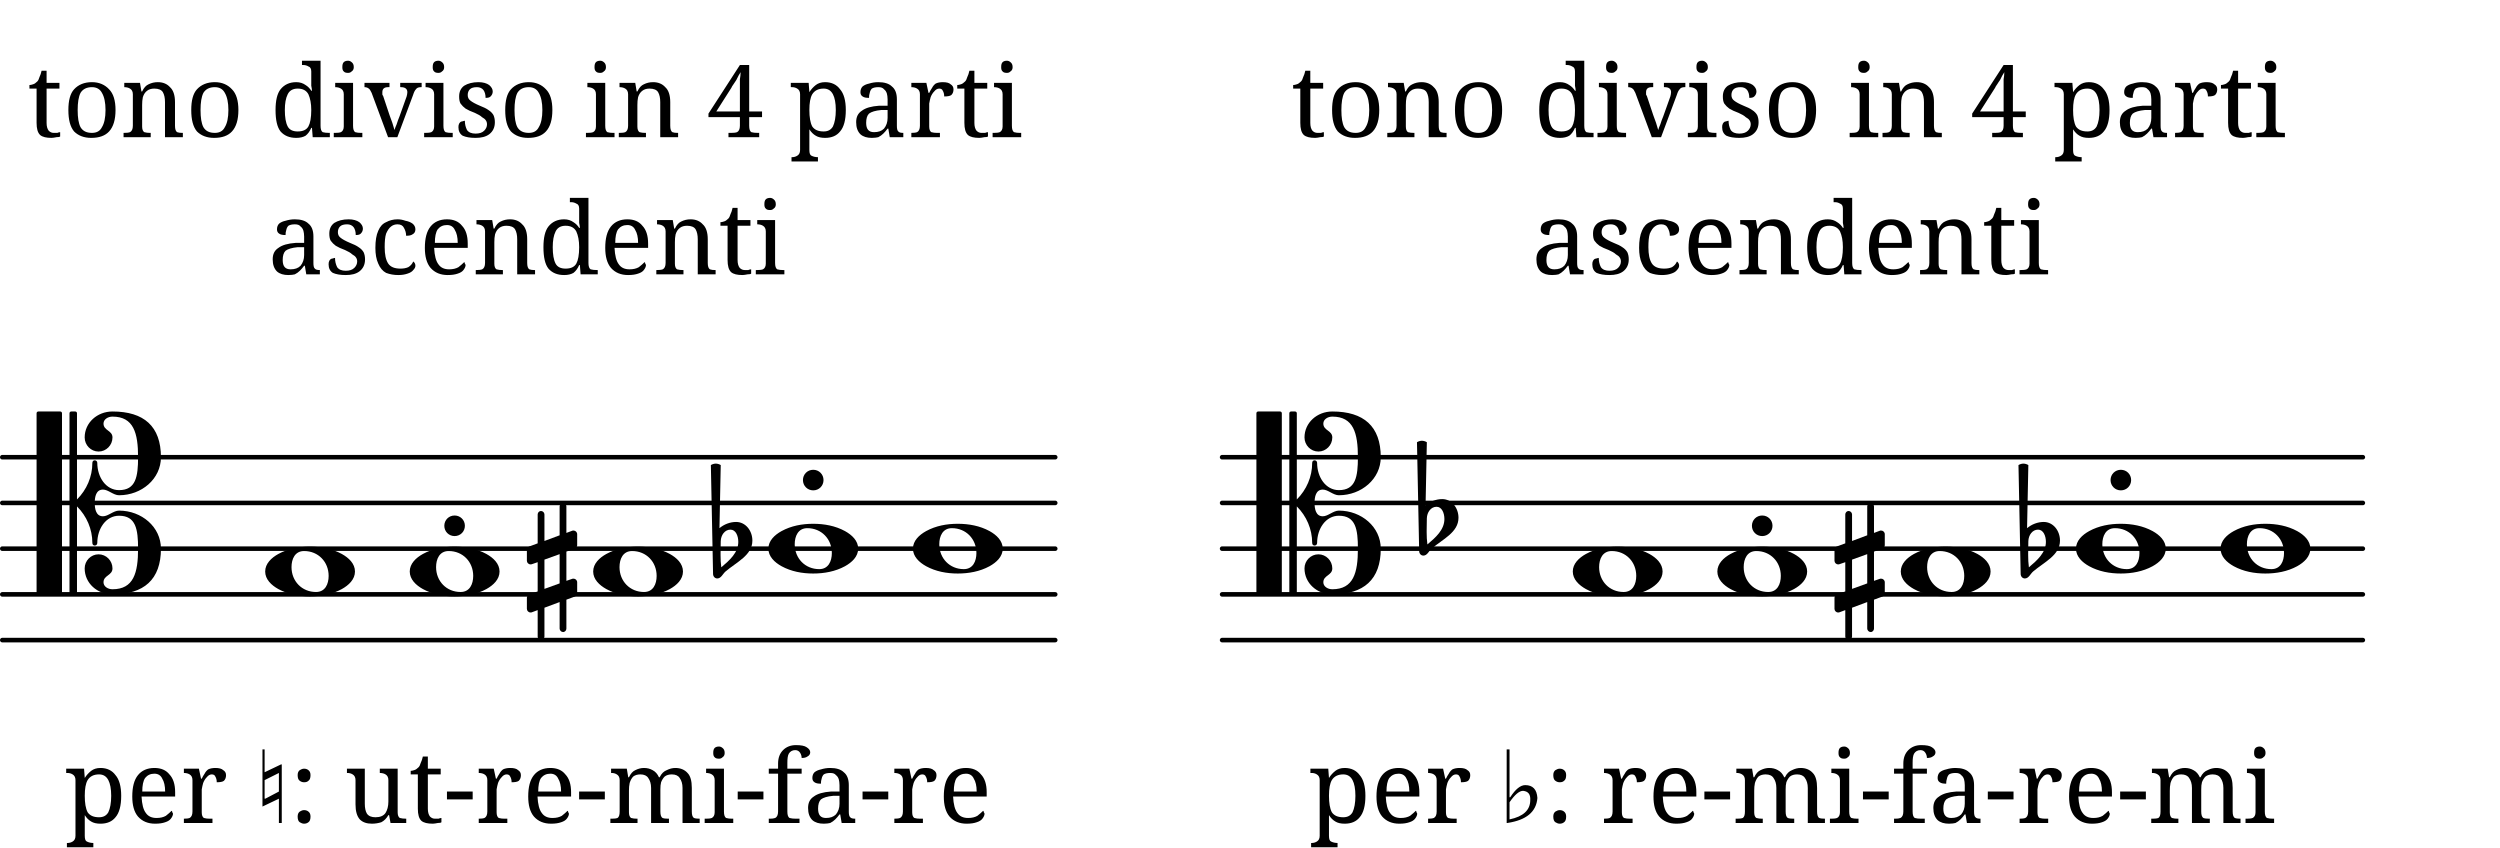
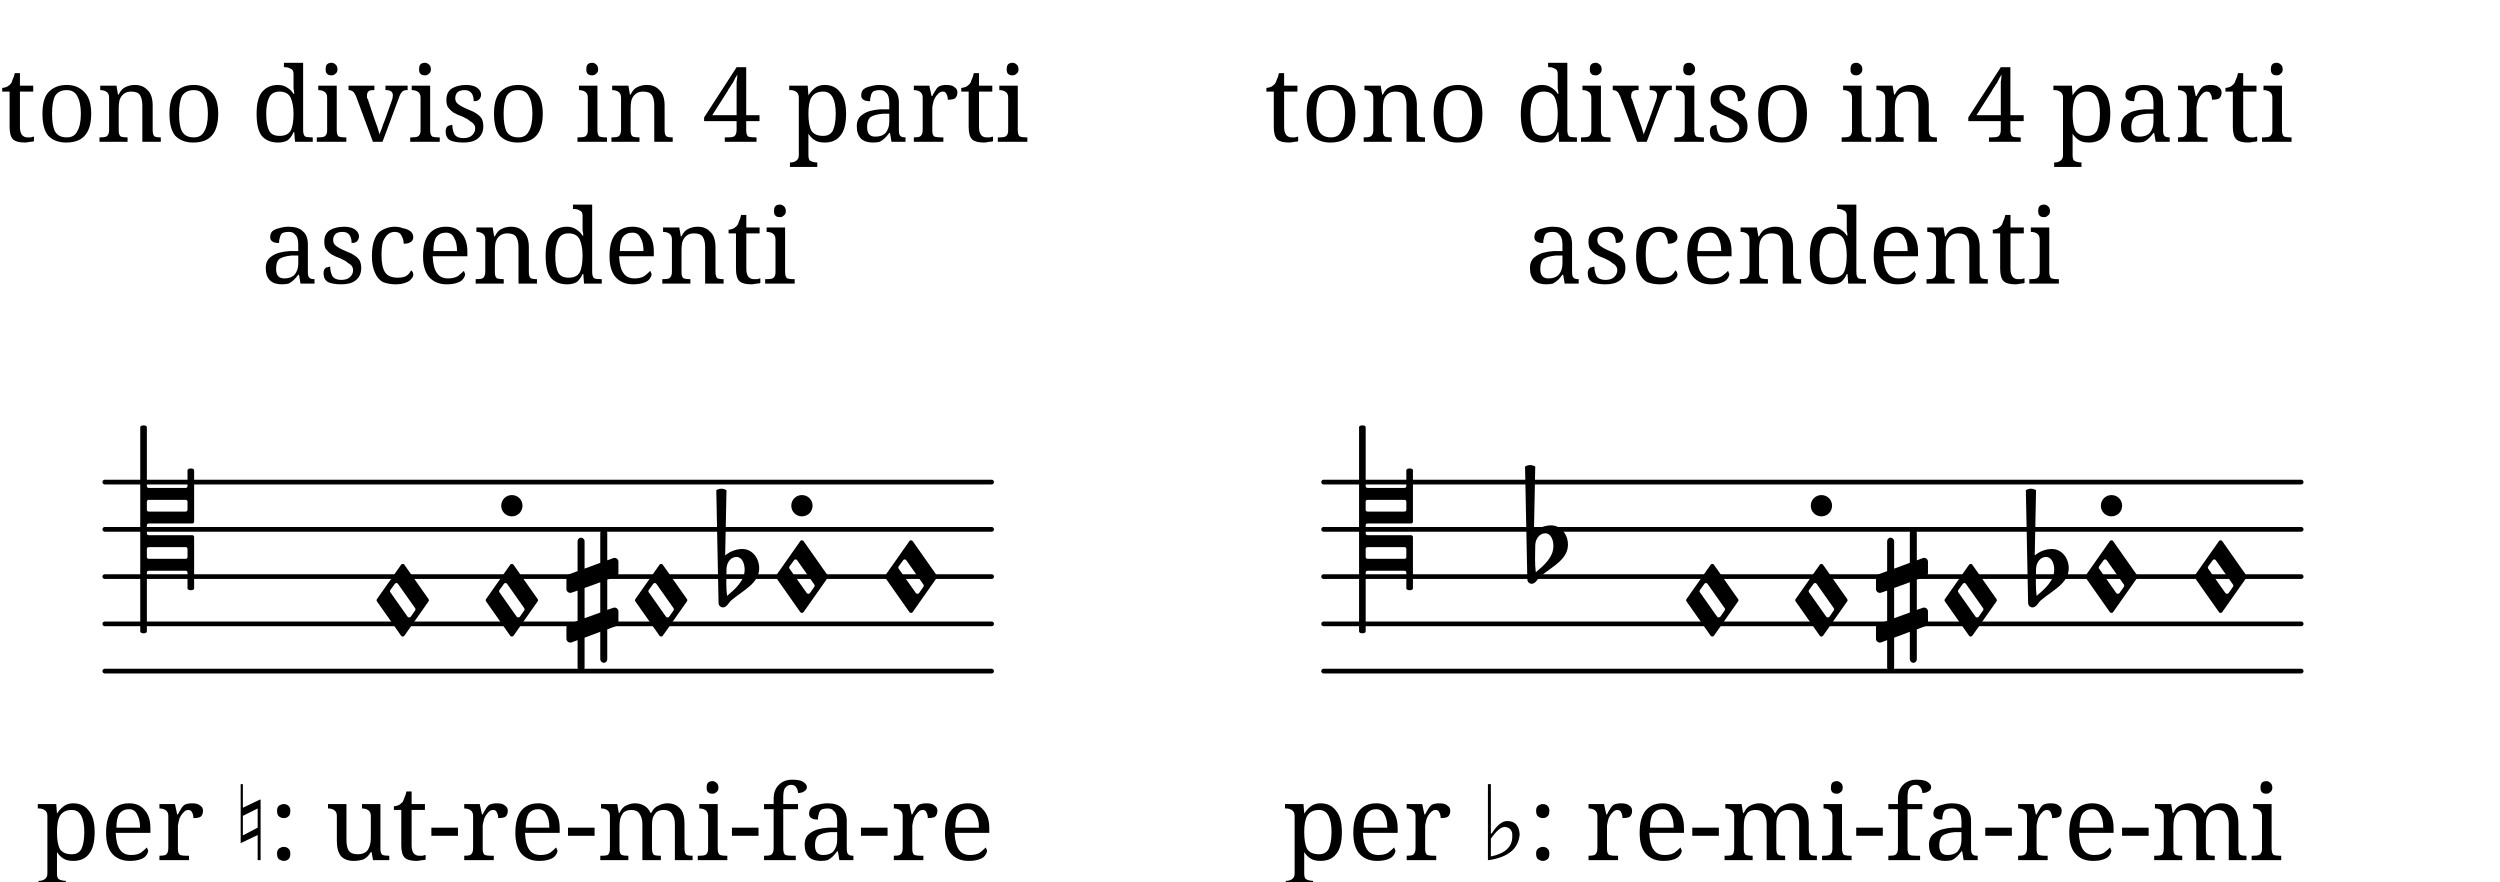
- <svg xmlns="http://www.w3.org/2000/svg" xmlns:xlink="http://www.w3.org/1999/xlink" version="1.2" width="96.09mm" height="32.56mm" viewBox="0 -0 54.68 18.528">
+ <svg xmlns="http://www.w3.org/2000/svg" xmlns:xlink="http://www.w3.org/1999/xlink" version="1.2" width="92.96mm" height="32.79mm" viewBox="0 -0 52.898 18.658">
  <style type="text/css">

tspan { white-space: pre; }

</style>
-   <g transform="translate(0.5971, 3)">
+   <g transform="translate(0, 3)">
    <text font-family="serif" font-size="2.2" text-anchor="start" fill="currentColor">
      <tspan>tono diviso in 4 parti</tspan>
    </text>
  </g>
-   <g transform="translate(5.8551, 6)">
+   <g transform="translate(5.5141, 6)">
    <text font-family="serif" font-size="2.2" text-anchor="start" fill="currentColor">
      <tspan>ascendenti</tspan>
    </text>
  </g>
-   <g transform="translate(0, 14)">
-     <line stroke-linejoin="round" stroke-linecap="round" stroke-width="0.1" stroke="currentColor" x1="0.05" y1="0" x2="23.08" y2="0" />
+   <g transform="translate(2.1676, 14.2)">
+     <line stroke-linejoin="round" stroke-linecap="round" stroke-width="0.1" stroke="currentColor" x1="0.05" y1="0" x2="18.814" y2="0" />
  </g>
-   <g transform="translate(0, 13)">
-     <line stroke-linejoin="round" stroke-linecap="round" stroke-width="0.1" stroke="currentColor" x1="0.05" y1="0" x2="23.08" y2="0" />
+   <g transform="translate(2.1676, 13.2)">
+     <line stroke-linejoin="round" stroke-linecap="round" stroke-width="0.1" stroke="currentColor" x1="0.05" y1="0" x2="18.814" y2="0" />
  </g>
-   <g transform="translate(0, 12)">
-     <line stroke-linejoin="round" stroke-linecap="round" stroke-width="0.1" stroke="currentColor" x1="0.05" y1="0" x2="23.08" y2="0" />
+   <g transform="translate(2.1676, 12.2)">
+     <line stroke-linejoin="round" stroke-linecap="round" stroke-width="0.1" stroke="currentColor" x1="0.05" y1="0" x2="18.814" y2="0" />
  </g>
-   <g transform="translate(0, 11)">
-     <line stroke-linejoin="round" stroke-linecap="round" stroke-width="0.1" stroke="currentColor" x1="0.05" y1="0" x2="23.08" y2="0" />
+   <g transform="translate(2.1676, 11.2)">
+     <line stroke-linejoin="round" stroke-linecap="round" stroke-width="0.1" stroke="currentColor" x1="0.05" y1="0" x2="18.814" y2="0" />
  </g>
-   <g transform="translate(0, 10)">
-     <line stroke-linejoin="round" stroke-linecap="round" stroke-width="0.1" stroke="currentColor" x1="0.05" y1="0" x2="23.08" y2="0" />
+   <g transform="translate(2.1676, 10.2)">
+     <line stroke-linejoin="round" stroke-linecap="round" stroke-width="0.1" stroke="currentColor" x1="0.05" y1="0" x2="18.814" y2="0" />
  </g>
-   <a style="color:inherit;" xlink:href="textedit:///home/johannes/common-lisp/setzkasten/lilypond-export/b1-c11-m2-c-orig.ly:45:58:59">
-     <g transform="translate(12.974, 12.5)">
-       <path transform="scale(0.004, -0.004)" d="M213 112c-50 0 -69 -43 -69 -88c0 -77 57 -136 134 -136c50 0 69 43 69 88c0 77 -57 136 -134 136zM491 0c0 -43 -34 -75 -72 -96c-53 -29 -114 -40 -174 -40s-120 11 -173 40c-38 21 -72 53 -72 96s34 75 72 96c53 29 113 40 173 40s121 -11 174 -40 c38 -21 72 -53 72 -96z" fill="currentColor" />
+   <a style="color:inherit;" xlink:href="textedit:///home/johannes/common-lisp/setzkasten/lilypond-export/b1-c11-m2-c-orig.ly:47:60:61">
+     <g transform="translate(13.4352, 12.7)">
+       <path transform="scale(0.004, -0.004)" d="M73 54c-1 -2 -2 -4 -2 -6s1 -4 2 -6l91 -129c2 -3 5 -4 8 -4s7 1 9 4l23 33c1 2 2 4 2 6s-1 4 -2 6l-91 129c-2 3 -5 4 -8 4s-6 -1 -8 -4zM2 -6c-1 2 -2 4 -2 6s1 4 2 6l128 182c2 3 6 4 9 4s6 -1 8 -4l128 -182c1 -2 2 -4 2 -6s-1 -4 -2 -6l-128 -182c-2 -3 -5 -4 -8 -4 s-7 1 -9 4z" fill="currentColor" />
    </g>
  </a>
-   <g transform="translate(11.524, 12.5)">
+   <g transform="translate(11.9852, 12.7)">
    <path transform="scale(0.004, -0.004)" d="M216 -312c0 -10 -8 -19 -18 -19s-19 9 -19 19v145l-83 -31v-158c0 -10 -9 -19 -19 -19s-18 9 -18 19v145l-32 -12c-2 -1 -5 -1 -7 -1c-11 0 -20 9 -20 20v60c0 8 5 16 13 19l46 16v160l-32 -11c-2 -1 -5 -1 -7 -1c-11 0 -20 9 -20 20v60c0 8 5 15 13 18l46 17v158 c0 10 8 19 18 19s19 -9 19 -19v-145l83 31v158c0 10 9 19 19 19s18 -9 18 -19v-145l32 12c2 1 5 1 7 1c11 0 20 -9 20 -20v-60c0 -8 -5 -16 -13 -19l-46 -16v-160l32 11c2 1 5 1 7 1c11 0 20 -9 20 -20v-60c0 -8 -5 -15 -13 -18l-46 -17v-158zM96 65v-160l83 30v160z" fill="currentColor" />
  </g>
-   <a style="color:inherit;" xlink:href="textedit:///home/johannes/common-lisp/setzkasten/lilypond-export/b1-c11-m2-c-orig.ly:45:69:70">
-     <g transform="translate(16.806, 12)">
-       <path transform="scale(0.004, -0.004)" d="M213 112c-50 0 -69 -43 -69 -88c0 -77 57 -136 134 -136c50 0 69 43 69 88c0 77 -57 136 -134 136zM491 0c0 -43 -34 -75 -72 -96c-53 -29 -114 -40 -174 -40s-120 11 -173 40c-38 21 -72 53 -72 96s34 75 72 96c53 29 113 40 173 40s121 -11 174 -40 c38 -21 72 -53 72 -96z" fill="currentColor" />
+   <a style="color:inherit;" xlink:href="textedit:///home/johannes/common-lisp/setzkasten/lilypond-export/b1-c11-m2-c-orig.ly:47:72:73">
+     <g transform="translate(16.414, 12.2)">
+       <path transform="scale(0.004, -0.004)" d="M73 54c-1 -2 -2 -4 -2 -6s1 -4 2 -6l91 -129c2 -3 5 -4 8 -4s7 1 9 4l23 33c1 2 2 4 2 6s-1 4 -2 6l-91 129c-2 3 -5 4 -8 4s-6 -1 -8 -4zM2 -6c-1 2 -2 4 -2 6s1 4 2 6l128 182c2 3 6 4 9 4s6 -1 8 -4l128 -182c1 -2 2 -4 2 -6s-1 -4 -2 -6l-128 -182c-2 -3 -5 -4 -8 -4 s-7 1 -9 4z" fill="currentColor" />
    </g>
  </a>
-   <a style="color:inherit;" xlink:href="textedit:///home/johannes/common-lisp/setzkasten/lilypond-export/b1-c11-m2-c-orig.ly:45:72:73">
-     <g transform="translate(17.787, 10.5)">
+   <a style="color:inherit;" xlink:href="textedit:///home/johannes/common-lisp/setzkasten/lilypond-export/b1-c11-m2-c-orig.ly:47:75:76">
+     <g transform="translate(16.9684, 10.7)">
      <path transform="scale(0.0045, -0.0045)" d="M-50 0c0 28 22 50 50 50s50 -22 50 -50s-22 -50 -50 -50s-50 22 -50 50z" fill="currentColor" />
    </g>
  </a>
-   <g transform="translate(15.656, 12)">
+   <g transform="translate(15.264, 12.2)">
    <path transform="scale(0.004, -0.004)" d="M27 41l-1 -66v-11c0 -22 1 -44 4 -66c45 38 93 80 93 139c0 33 -14 67 -43 67c-31 0 -52 -30 -53 -63zM-15 -138l-12 595c8 5 18 8 27 8s19 -3 27 -8l-7 -345c25 21 58 34 91 34c52 0 89 -48 89 -102c0 -80 -86 -117 -147 -169c-15 -13 -24 -38 -45 -38 c-13 0 -23 11 -23 25z" fill="currentColor" />
  </g>
-   <a style="color:inherit;" xlink:href="textedit:///home/johannes/common-lisp/setzkasten/lilypond-export/b1-c11-m2-c-orig.ly:45:76:77">
-     <g transform="translate(19.968, 12)">
-       <path transform="scale(0.004, -0.004)" d="M213 112c-50 0 -69 -43 -69 -88c0 -77 57 -136 134 -136c50 0 69 43 69 88c0 77 -57 136 -134 136zM491 0c0 -43 -34 -75 -72 -96c-53 -29 -114 -40 -174 -40s-120 11 -173 40c-38 21 -72 53 -72 96s34 75 72 96c53 29 113 40 173 40s121 -11 174 -40 c38 -21 72 -53 72 -96z" fill="currentColor" />
+   <a style="color:inherit;" xlink:href="textedit:///home/johannes/common-lisp/setzkasten/lilypond-export/b1-c11-m2-c-orig.ly:47:80:81">
+     <g transform="translate(18.7228, 12.2)">
+       <path transform="scale(0.004, -0.004)" d="M73 54c-1 -2 -2 -4 -2 -6s1 -4 2 -6l91 -129c2 -3 5 -4 8 -4s7 1 9 4l23 33c1 2 2 4 2 6s-1 4 -2 6l-91 129c-2 3 -5 4 -8 4s-6 -1 -8 -4zM2 -6c-1 2 -2 4 -2 6s1 4 2 6l128 182c2 3 6 4 9 4s6 -1 8 -4l128 -182c1 -2 2 -4 2 -6s-1 -4 -2 -6l-128 -182c-2 -3 -5 -4 -8 -4 s-7 1 -9 4z" fill="currentColor" />
    </g>
  </a>
-   <a style="color:inherit;" xlink:href="textedit:///home/johannes/common-lisp/setzkasten/lilypond-export/b1-c11-m2-c-orig.ly:45:52:53">
-     <g transform="translate(8.962, 12.5)">
-       <path transform="scale(0.004, -0.004)" d="M213 112c-50 0 -69 -43 -69 -88c0 -77 57 -136 134 -136c50 0 69 43 69 88c0 77 -57 136 -134 136zM491 0c0 -43 -34 -75 -72 -96c-53 -29 -114 -40 -174 -40s-120 11 -173 40c-38 21 -72 53 -72 96s34 75 72 96c53 29 113 40 173 40s121 -11 174 -40 c38 -21 72 -53 72 -96z" fill="currentColor" />
+   <a style="color:inherit;" xlink:href="textedit:///home/johannes/common-lisp/setzkasten/lilypond-export/b1-c11-m2-c-orig.ly:47:53:54">
+     <g transform="translate(10.2764, 12.7)">
+       <path transform="scale(0.004, -0.004)" d="M73 54c-1 -2 -2 -4 -2 -6s1 -4 2 -6l91 -129c2 -3 5 -4 8 -4s7 1 9 4l23 33c1 2 2 4 2 6s-1 4 -2 6l-91 129c-2 3 -5 4 -8 4s-6 -1 -8 -4zM2 -6c-1 2 -2 4 -2 6s1 4 2 6l128 182c2 3 6 4 9 4s6 -1 8 -4l128 -182c1 -2 2 -4 2 -6s-1 -4 -2 -6l-128 -182c-2 -3 -5 -4 -8 -4 s-7 1 -9 4z" fill="currentColor" />
    </g>
  </a>
-   <a style="color:inherit;" xlink:href="textedit:///home/johannes/common-lisp/setzkasten/lilypond-export/b1-c11-m2-c-orig.ly:45:43:44">
-     <g transform="translate(5.8, 12.5)">
-       <path transform="scale(0.004, -0.004)" d="M213 112c-50 0 -69 -43 -69 -88c0 -77 57 -136 134 -136c50 0 69 43 69 88c0 77 -57 136 -134 136zM491 0c0 -43 -34 -75 -72 -96c-53 -29 -114 -40 -174 -40s-120 11 -173 40c-38 21 -72 53 -72 96s34 75 72 96c53 29 113 40 173 40s121 -11 174 -40 c38 -21 72 -53 72 -96z" fill="currentColor" />
+   <a style="color:inherit;" xlink:href="textedit:///home/johannes/common-lisp/setzkasten/lilypond-export/b1-c11-m2-c-orig.ly:47:43:44">
+     <g transform="translate(7.9676, 12.7)">
+       <path transform="scale(0.004, -0.004)" d="M73 54c-1 -2 -2 -4 -2 -6s1 -4 2 -6l91 -129c2 -3 5 -4 8 -4s7 1 9 4l23 33c1 2 2 4 2 6s-1 4 -2 6l-91 129c-2 3 -5 4 -8 4s-6 -1 -8 -4zM2 -6c-1 2 -2 4 -2 6s1 4 2 6l128 182c2 3 6 4 9 4s6 -1 8 -4l128 -182c1 -2 2 -4 2 -6s-1 -4 -2 -6l-128 -182c-2 -3 -5 -4 -8 -4 s-7 1 -9 4z" fill="currentColor" />
    </g>
  </a>
-   <g transform="translate(0.8, 11)">
-     <path transform="scale(0.004, -0.004)" d="M318 0c0 -33 7 -73 45 -73c29 0 57 31 88 31c123 0 229 -89 229 -208c0 -169 -93 -250 -265 -250c-83 0 -152 61 -152 142c0 42 34 77 76 77s76 -35 76 -77c0 -39 -49 -37 -49 -76c0 -23 24 -38 49 -38c116 0 140 90 140 222c0 106 -12 180 -104 180 c-72 0 -119 -71 -119 -149c0 -9 -7 -14 -14 -14s-13 5 -13 14c0 76 -31 147 -84 200v-471c0 -6 -4 -10 -10 -10h-21c-6 0 -10 4 -10 10v980c0 6 4 10 10 10h21c6 0 10 -4 10 -10v-471c53 53 84 124 84 200c0 9 6 14 13 14s14 -5 14 -14c0 -78 47 -149 119 -149 c92 0 104 74 104 180c0 132 -24 222 -140 222c-25 0 -49 -15 -49 -38c0 -39 49 -37 49 -76c0 -42 -34 -77 -76 -77s-76 35 -76 77c0 81 69 142 152 142c172 0 265 -81 265 -250c0 -119 -106 -208 -229 -208c-31 0 -59 31 -88 31c-38 0 -45 -40 -45 -73zM129 -500h-119 c-6 0 -10 4 -10 10v980c0 6 4 10 10 10h119c6 0 10 -4 10 -10v-980c0 -6 -4 -10 -10 -10z" fill="currentColor" />
+   <g transform="translate(2.9676, 11.2)">
+     <path transform="scale(0.004, -0.004)" d="M35 -104v-42c0 -6 4 -10 10 -10h195c6 0 10 4 10 10v42c0 6 -4 10 -10 10h-195c-6 0 -10 -4 -10 -10zM35 146v-42c0 -6 4 -10 10 -10h195c6 0 10 4 10 10v42c0 6 -4 10 -10 10h-195c-6 0 -10 -4 -10 -10zM0 0v540c0 7 9 10 18 10s17 -3 17 -10v-311c0 -6 4 -10 10 -10 h195c6 0 10 4 10 10v83c0 7 9 10 18 10s17 -3 17 -10v-271c0 -6 -4 -10 -10 -10h-230c-6 0 -10 -4 -10 -10v-42c0 -6 4 -10 10 -10h230c6 0 10 -4 10 -10v-271c0 -7 -8 -10 -17 -10s-18 3 -18 10v83c0 6 -4 10 -10 10h-195c-6 0 -10 -4 -10 -10v-311c0 -7 -8 -10 -17 -10 s-18 3 -18 10v540z" fill="currentColor" />
  </g>
-   <a style="color:inherit;" xlink:href="textedit:///home/johannes/common-lisp/setzkasten/lilypond-export/b1-c11-m2-c-orig.ly:43:16:17">
+   <a style="color:inherit;" xlink:href="textedit:///home/johannes/common-lisp/setzkasten/lilypond-export/b1-c11-m2-c-orig.ly:45:16:17">
</a>
-   <a style="color:inherit;" xlink:href="textedit:///home/johannes/common-lisp/setzkasten/lilypond-export/b1-c11-m2-c-orig.ly:45:54:55">
-     <g transform="translate(9.943, 11.5)">
+   <a style="color:inherit;" xlink:href="textedit:///home/johannes/common-lisp/setzkasten/lilypond-export/b1-c11-m2-c-orig.ly:47:55:56">
+     <g transform="translate(10.8308, 10.7)">
      <path transform="scale(0.0045, -0.0045)" d="M-50 0c0 28 22 50 50 50s50 -22 50 -50s-22 -50 -50 -50s-50 22 -50 50z" fill="currentColor" />
    </g>
  </a>
-   <g transform="translate(1.4165, 18)">
+   <g transform="translate(0.7682, 18.2)">
    <text font-family="serif" font-size="2.2" text-anchor="start" fill="currentColor">
      <tspan>per ♮: ut-re-mi-fa-re</tspan>
    </text>
  </g>
-   <g transform="translate(28.2371, 3)">
+   <g transform="translate(26.7492, 3)">
    <text font-family="serif" font-size="2.2" text-anchor="start" fill="currentColor">
      <tspan>tono diviso in 4 parti</tspan>
    </text>
  </g>
-   <g transform="translate(33.4952, 6)">
+   <g transform="translate(32.2633, 6)">
    <text font-family="serif" font-size="2.2" text-anchor="start" fill="currentColor">
      <tspan>ascendenti</tspan>
    </text>
  </g>
-   <g transform="translate(26.68, 14)">
-     <line stroke-linejoin="round" stroke-linecap="round" stroke-width="0.1" stroke="currentColor" x1="0.05" y1="0" x2="25" y2="0" />
+   <g transform="translate(27.9567, 14.2)">
+     <line stroke-linejoin="round" stroke-linecap="round" stroke-width="0.1" stroke="currentColor" x1="0.05" y1="0" x2="20.734" y2="0" />
  </g>
-   <g transform="translate(26.68, 13)">
-     <line stroke-linejoin="round" stroke-linecap="round" stroke-width="0.1" stroke="currentColor" x1="0.05" y1="0" x2="25" y2="0" />
+   <g transform="translate(27.9567, 13.2)">
+     <line stroke-linejoin="round" stroke-linecap="round" stroke-width="0.1" stroke="currentColor" x1="0.05" y1="0" x2="20.734" y2="0" />
  </g>
-   <g transform="translate(26.68, 12)">
-     <line stroke-linejoin="round" stroke-linecap="round" stroke-width="0.1" stroke="currentColor" x1="0.05" y1="0" x2="25" y2="0" />
+   <g transform="translate(27.9567, 12.2)">
+     <line stroke-linejoin="round" stroke-linecap="round" stroke-width="0.1" stroke="currentColor" x1="0.05" y1="0" x2="20.734" y2="0" />
  </g>
-   <g transform="translate(26.68, 11)">
-     <line stroke-linejoin="round" stroke-linecap="round" stroke-width="0.1" stroke="currentColor" x1="0.05" y1="0" x2="25" y2="0" />
+   <g transform="translate(27.9567, 11.2)">
+     <line stroke-linejoin="round" stroke-linecap="round" stroke-width="0.1" stroke="currentColor" x1="0.05" y1="0" x2="20.734" y2="0" />
  </g>
-   <g transform="translate(26.68, 10)">
-     <line stroke-linejoin="round" stroke-linecap="round" stroke-width="0.1" stroke="currentColor" x1="0.05" y1="0" x2="25" y2="0" />
+   <g transform="translate(27.9567, 10.2)">
+     <line stroke-linejoin="round" stroke-linecap="round" stroke-width="0.1" stroke="currentColor" x1="0.05" y1="0" x2="20.734" y2="0" />
  </g>
-   <a style="color:inherit;" xlink:href="textedit:///home/johannes/common-lisp/setzkasten/lilypond-export/b1-c11-m2-c-orig.ly:84:55:56">
-     <g transform="translate(41.574, 12.5)">
-       <path transform="scale(0.004, -0.004)" d="M213 112c-50 0 -69 -43 -69 -88c0 -77 57 -136 134 -136c50 0 69 43 69 88c0 77 -57 136 -134 136zM491 0c0 -43 -34 -75 -72 -96c-53 -29 -114 -40 -174 -40s-120 11 -173 40c-38 21 -72 53 -72 96s34 75 72 96c53 29 113 40 173 40s121 -11 174 -40 c38 -21 72 -53 72 -96z" fill="currentColor" />
+   <a style="color:inherit;" xlink:href="textedit:///home/johannes/common-lisp/setzkasten/lilypond-export/b1-c11-m2-c-orig.ly:88:57:58">
+     <g transform="translate(41.1443, 12.7)">
+       <path transform="scale(0.004, -0.004)" d="M73 54c-1 -2 -2 -4 -2 -6s1 -4 2 -6l91 -129c2 -3 5 -4 8 -4s7 1 9 4l23 33c1 2 2 4 2 6s-1 4 -2 6l-91 129c-2 3 -5 4 -8 4s-6 -1 -8 -4zM2 -6c-1 2 -2 4 -2 6s1 4 2 6l128 182c2 3 6 4 9 4s6 -1 8 -4l128 -182c1 -2 2 -4 2 -6s-1 -4 -2 -6l-128 -182c-2 -3 -5 -4 -8 -4 s-7 1 -9 4z" fill="currentColor" />
    </g>
  </a>
-   <g transform="translate(40.124, 12.5)">
+   <g transform="translate(39.6943, 12.7)">
    <path transform="scale(0.004, -0.004)" d="M216 -312c0 -10 -8 -19 -18 -19s-19 9 -19 19v145l-83 -31v-158c0 -10 -9 -19 -19 -19s-18 9 -18 19v145l-32 -12c-2 -1 -5 -1 -7 -1c-11 0 -20 9 -20 20v60c0 8 5 16 13 19l46 16v160l-32 -11c-2 -1 -5 -1 -7 -1c-11 0 -20 9 -20 20v60c0 8 5 15 13 18l46 17v158 c0 10 8 19 18 19s19 -9 19 -19v-145l83 31v158c0 10 9 19 19 19s18 -9 18 -19v-145l32 12c2 1 5 1 7 1c11 0 20 -9 20 -20v-60c0 -8 -5 -16 -13 -19l-46 -16v-160l32 11c2 1 5 1 7 1c11 0 20 -9 20 -20v-60c0 -8 -5 -15 -13 -18l-46 -17v-158zM96 65v-160l83 30v160z" fill="currentColor" />
  </g>
-   <a style="color:inherit;" xlink:href="textedit:///home/johannes/common-lisp/setzkasten/lilypond-export/b1-c11-m2-c-orig.ly:84:66:67">
-     <g transform="translate(45.406, 12)">
-       <path transform="scale(0.004, -0.004)" d="M213 112c-50 0 -69 -43 -69 -88c0 -77 57 -136 134 -136c50 0 69 43 69 88c0 77 -57 136 -134 136zM491 0c0 -43 -34 -75 -72 -96c-53 -29 -114 -40 -174 -40s-120 11 -173 40c-38 21 -72 53 -72 96s34 75 72 96c53 29 113 40 173 40s121 -11 174 -40 c38 -21 72 -53 72 -96z" fill="currentColor" />
+   <a style="color:inherit;" xlink:href="textedit:///home/johannes/common-lisp/setzkasten/lilypond-export/b1-c11-m2-c-orig.ly:88:69:70">
+     <g transform="translate(44.1232, 12.2)">
+       <path transform="scale(0.004, -0.004)" d="M73 54c-1 -2 -2 -4 -2 -6s1 -4 2 -6l91 -129c2 -3 5 -4 8 -4s7 1 9 4l23 33c1 2 2 4 2 6s-1 4 -2 6l-91 129c-2 3 -5 4 -8 4s-6 -1 -8 -4zM2 -6c-1 2 -2 4 -2 6s1 4 2 6l128 182c2 3 6 4 9 4s6 -1 8 -4l128 -182c1 -2 2 -4 2 -6s-1 -4 -2 -6l-128 -182c-2 -3 -5 -4 -8 -4 s-7 1 -9 4z" fill="currentColor" />
    </g>
  </a>
-   <a style="color:inherit;" xlink:href="textedit:///home/johannes/common-lisp/setzkasten/lilypond-export/b1-c11-m2-c-orig.ly:84:69:70">
-     <g transform="translate(46.3871, 10.5)">
+   <a style="color:inherit;" xlink:href="textedit:///home/johannes/common-lisp/setzkasten/lilypond-export/b1-c11-m2-c-orig.ly:88:72:73">
+     <g transform="translate(44.6776, 10.7)">
      <path transform="scale(0.0045, -0.0045)" d="M-50 0c0 28 22 50 50 50s50 -22 50 -50s-22 -50 -50 -50s-50 22 -50 50z" fill="currentColor" />
    </g>
  </a>
-   <g transform="translate(44.256, 12)">
+   <g transform="translate(42.9732, 12.2)">
    <path transform="scale(0.004, -0.004)" d="M27 41l-1 -66v-11c0 -22 1 -44 4 -66c45 38 93 80 93 139c0 33 -14 67 -43 67c-31 0 -52 -30 -53 -63zM-15 -138l-12 595c8 5 18 8 27 8s19 -3 27 -8l-7 -345c25 21 58 34 91 34c52 0 89 -48 89 -102c0 -80 -86 -117 -147 -169c-15 -13 -24 -38 -45 -38 c-13 0 -23 11 -23 25z" fill="currentColor" />
  </g>
-   <a style="color:inherit;" xlink:href="textedit:///home/johannes/common-lisp/setzkasten/lilypond-export/b1-c11-m2-c-orig.ly:84:73:74">
-     <g transform="translate(48.5681, 12)">
-       <path transform="scale(0.004, -0.004)" d="M213 112c-50 0 -69 -43 -69 -88c0 -77 57 -136 134 -136c50 0 69 43 69 88c0 77 -57 136 -134 136zM491 0c0 -43 -34 -75 -72 -96c-53 -29 -114 -40 -174 -40s-120 11 -173 40c-38 21 -72 53 -72 96s34 75 72 96c53 29 113 40 173 40s121 -11 174 -40 c38 -21 72 -53 72 -96z" fill="currentColor" />
+   <a style="color:inherit;" xlink:href="textedit:///home/johannes/common-lisp/setzkasten/lilypond-export/b1-c11-m2-c-orig.ly:88:77:78">
+     <g transform="translate(46.432, 12.2)">
+       <path transform="scale(0.004, -0.004)" d="M73 54c-1 -2 -2 -4 -2 -6s1 -4 2 -6l91 -129c2 -3 5 -4 8 -4s7 1 9 4l23 33c1 2 2 4 2 6s-1 4 -2 6l-91 129c-2 3 -5 4 -8 4s-6 -1 -8 -4zM2 -6c-1 2 -2 4 -2 6s1 4 2 6l128 182c2 3 6 4 9 4s6 -1 8 -4l128 -182c1 -2 2 -4 2 -6s-1 -4 -2 -6l-128 -182c-2 -3 -5 -4 -8 -4 s-7 1 -9 4z" fill="currentColor" />
    </g>
  </a>
-   <a style="color:inherit;" xlink:href="textedit:///home/johannes/common-lisp/setzkasten/lilypond-export/b1-c11-m2-c-orig.ly:84:49:50">
-     <g transform="translate(37.562, 12.5)">
-       <path transform="scale(0.004, -0.004)" d="M213 112c-50 0 -69 -43 -69 -88c0 -77 57 -136 134 -136c50 0 69 43 69 88c0 77 -57 136 -134 136zM491 0c0 -43 -34 -75 -72 -96c-53 -29 -114 -40 -174 -40s-120 11 -173 40c-38 21 -72 53 -72 96s34 75 72 96c53 29 113 40 173 40s121 -11 174 -40 c38 -21 72 -53 72 -96z" fill="currentColor" />
+   <a style="color:inherit;" xlink:href="textedit:///home/johannes/common-lisp/setzkasten/lilypond-export/b1-c11-m2-c-orig.ly:88:50:51">
+     <g transform="translate(37.9855, 12.7)">
+       <path transform="scale(0.004, -0.004)" d="M73 54c-1 -2 -2 -4 -2 -6s1 -4 2 -6l91 -129c2 -3 5 -4 8 -4s7 1 9 4l23 33c1 2 2 4 2 6s-1 4 -2 6l-91 129c-2 3 -5 4 -8 4s-6 -1 -8 -4zM2 -6c-1 2 -2 4 -2 6s1 4 2 6l128 182c2 3 6 4 9 4s6 -1 8 -4l128 -182c1 -2 2 -4 2 -6s-1 -4 -2 -6l-128 -182c-2 -3 -5 -4 -8 -4 s-7 1 -9 4z" fill="currentColor" />
    </g>
  </a>
-   <a style="color:inherit;" xlink:href="textedit:///home/johannes/common-lisp/setzkasten/lilypond-export/b1-c11-m2-c-orig.ly:84:40:41">
-     <g transform="translate(34.4, 12.5)">
-       <path transform="scale(0.004, -0.004)" d="M213 112c-50 0 -69 -43 -69 -88c0 -77 57 -136 134 -136c50 0 69 43 69 88c0 77 -57 136 -134 136zM491 0c0 -43 -34 -75 -72 -96c-53 -29 -114 -40 -174 -40s-120 11 -173 40c-38 21 -72 53 -72 96s34 75 72 96c53 29 113 40 173 40s121 -11 174 -40 c38 -21 72 -53 72 -96z" fill="currentColor" />
+   <a style="color:inherit;" xlink:href="textedit:///home/johannes/common-lisp/setzkasten/lilypond-export/b1-c11-m2-c-orig.ly:88:40:41">
+     <g transform="translate(35.6767, 12.7)">
+       <path transform="scale(0.004, -0.004)" d="M73 54c-1 -2 -2 -4 -2 -6s1 -4 2 -6l91 -129c2 -3 5 -4 8 -4s7 1 9 4l23 33c1 2 2 4 2 6s-1 4 -2 6l-91 129c-2 3 -5 4 -8 4s-6 -1 -8 -4zM2 -6c-1 2 -2 4 -2 6s1 4 2 6l128 182c2 3 6 4 9 4s6 -1 8 -4l128 -182c1 -2 2 -4 2 -6s-1 -4 -2 -6l-128 -182c-2 -3 -5 -4 -8 -4 s-7 1 -9 4z" fill="currentColor" />
    </g>
  </a>
-   <g transform="translate(27.48, 11)">
-     <path transform="scale(0.004, -0.004)" d="M318 0c0 -33 7 -73 45 -73c29 0 57 31 88 31c123 0 229 -89 229 -208c0 -169 -93 -250 -265 -250c-83 0 -152 61 -152 142c0 42 34 77 76 77s76 -35 76 -77c0 -39 -49 -37 -49 -76c0 -23 24 -38 49 -38c116 0 140 90 140 222c0 106 -12 180 -104 180 c-72 0 -119 -71 -119 -149c0 -9 -7 -14 -14 -14s-13 5 -13 14c0 76 -31 147 -84 200v-471c0 -6 -4 -10 -10 -10h-21c-6 0 -10 4 -10 10v980c0 6 4 10 10 10h21c6 0 10 -4 10 -10v-471c53 53 84 124 84 200c0 9 6 14 13 14s14 -5 14 -14c0 -78 47 -149 119 -149 c92 0 104 74 104 180c0 132 -24 222 -140 222c-25 0 -49 -15 -49 -38c0 -39 49 -37 49 -76c0 -42 -34 -77 -76 -77s-76 35 -76 77c0 81 69 142 152 142c172 0 265 -81 265 -250c0 -119 -106 -208 -229 -208c-31 0 -59 31 -88 31c-38 0 -45 -40 -45 -73zM129 -500h-119 c-6 0 -10 4 -10 10v980c0 6 4 10 10 10h119c6 0 10 -4 10 -10v-980c0 -6 -4 -10 -10 -10z" fill="currentColor" />
+   <g transform="translate(28.7567, 11.2)">
+     <path transform="scale(0.004, -0.004)" d="M35 -104v-42c0 -6 4 -10 10 -10h195c6 0 10 4 10 10v42c0 6 -4 10 -10 10h-195c-6 0 -10 -4 -10 -10zM35 146v-42c0 -6 4 -10 10 -10h195c6 0 10 4 10 10v42c0 6 -4 10 -10 10h-195c-6 0 -10 -4 -10 -10zM0 0v540c0 7 9 10 18 10s17 -3 17 -10v-311c0 -6 4 -10 10 -10 h195c6 0 10 4 10 10v83c0 7 9 10 18 10s17 -3 17 -10v-271c0 -6 -4 -10 -10 -10h-230c-6 0 -10 -4 -10 -10v-42c0 -6 4 -10 10 -10h230c6 0 10 -4 10 -10v-271c0 -7 -8 -10 -17 -10s-18 3 -18 10v83c0 6 -4 10 -10 10h-195c-6 0 -10 -4 -10 -10v-311c0 -7 -8 -10 -17 -10 s-18 3 -18 10v540z" fill="currentColor" />
  </g>
-   <a style="color:inherit;" xlink:href="textedit:///home/johannes/common-lisp/setzkasten/lilypond-export/b1-c11-m2-c-orig.ly:82:16:17">
-     <g transform="translate(31.1, 11.5)">
+   <a style="color:inherit;" xlink:href="textedit:///home/johannes/common-lisp/setzkasten/lilypond-export/b1-c11-m2-c-orig.ly:86:16:17">
+     <g transform="translate(32.3767, 11.7)">
      <path transform="scale(0.004, -0.004)" d="M27 41l-1 -66v-11c0 -22 1 -44 4 -66c45 38 93 80 93 139c0 33 -14 67 -43 67c-31 0 -52 -30 -53 -63zM-15 -138l-12 595c8 5 18 8 27 8s19 -3 27 -8l-7 -345c25 21 58 34 91 34c52 0 89 -48 89 -102c0 -80 -86 -117 -147 -169c-15 -13 -24 -38 -45 -38 c-13 0 -23 11 -23 25z" fill="currentColor" />
    </g>
  </a>
-   <a style="color:inherit;" xlink:href="textedit:///home/johannes/common-lisp/setzkasten/lilypond-export/b1-c11-m2-c-orig.ly:84:51:52">
-     <g transform="translate(38.543, 11.5)">
+   <a style="color:inherit;" xlink:href="textedit:///home/johannes/common-lisp/setzkasten/lilypond-export/b1-c11-m2-c-orig.ly:88:52:53">
+     <g transform="translate(38.5399, 10.7)">
      <path transform="scale(0.0045, -0.0045)" d="M-50 0c0 28 22 50 50 50s50 -22 50 -50s-22 -50 -50 -50s-50 22 -50 50z" fill="currentColor" />
    </g>
  </a>
-   <g transform="translate(28.6298, 18)">
+   <g transform="translate(27.1589, 18.2)">
    <text font-family="serif" font-size="2.2" text-anchor="start" fill="currentColor">
      <tspan>per ♭: re-mi-fa-re-mi</tspan>
    </text>
  </g>
</svg>
